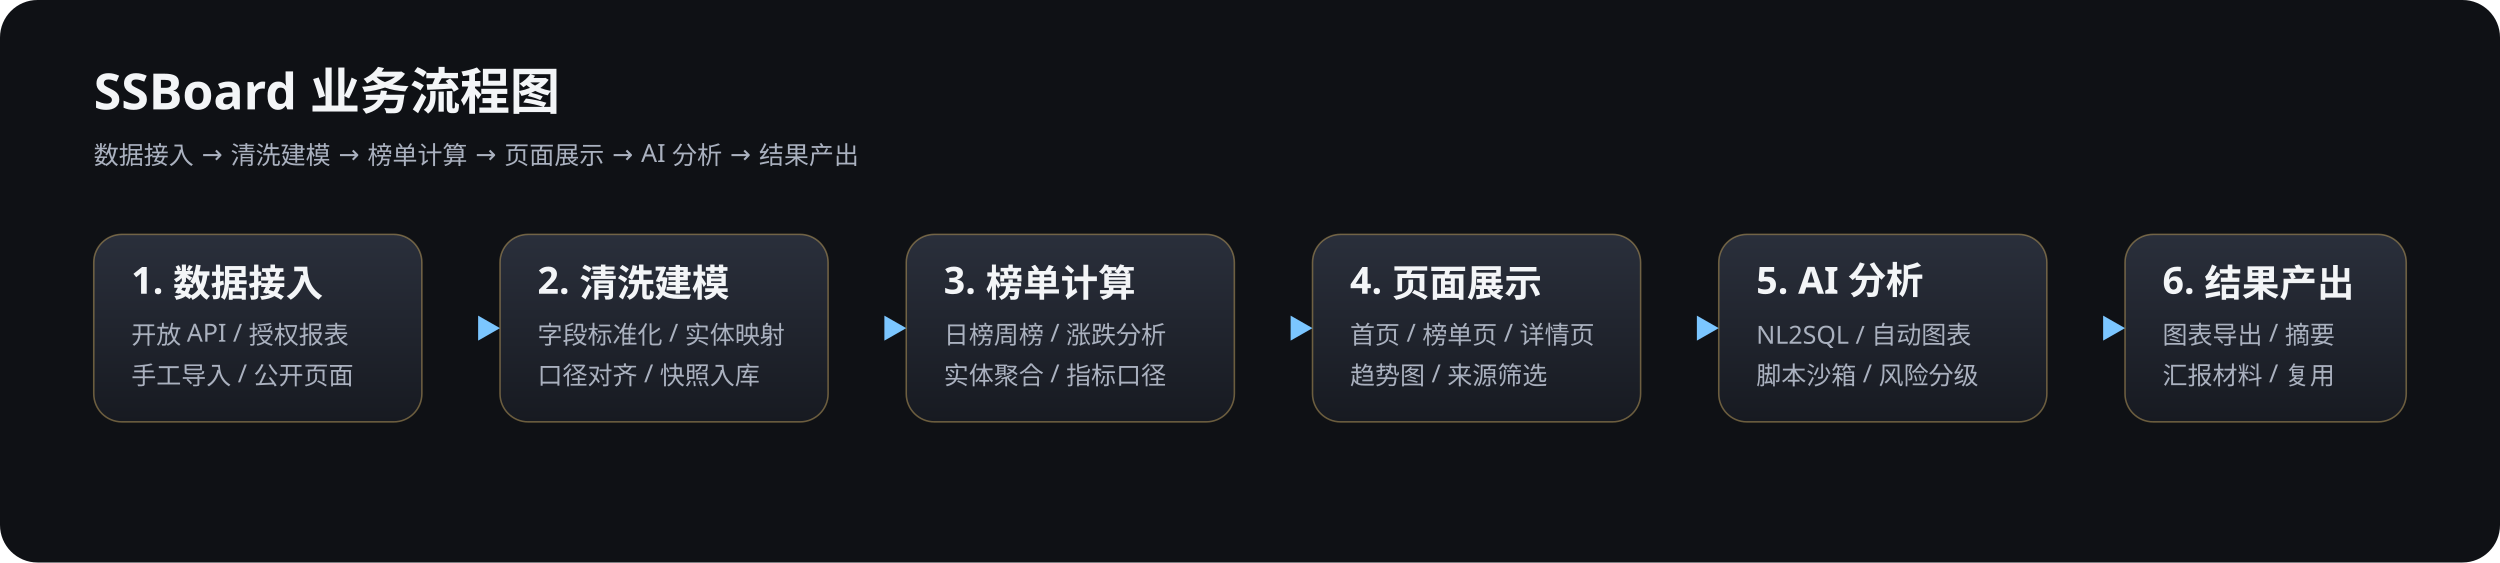
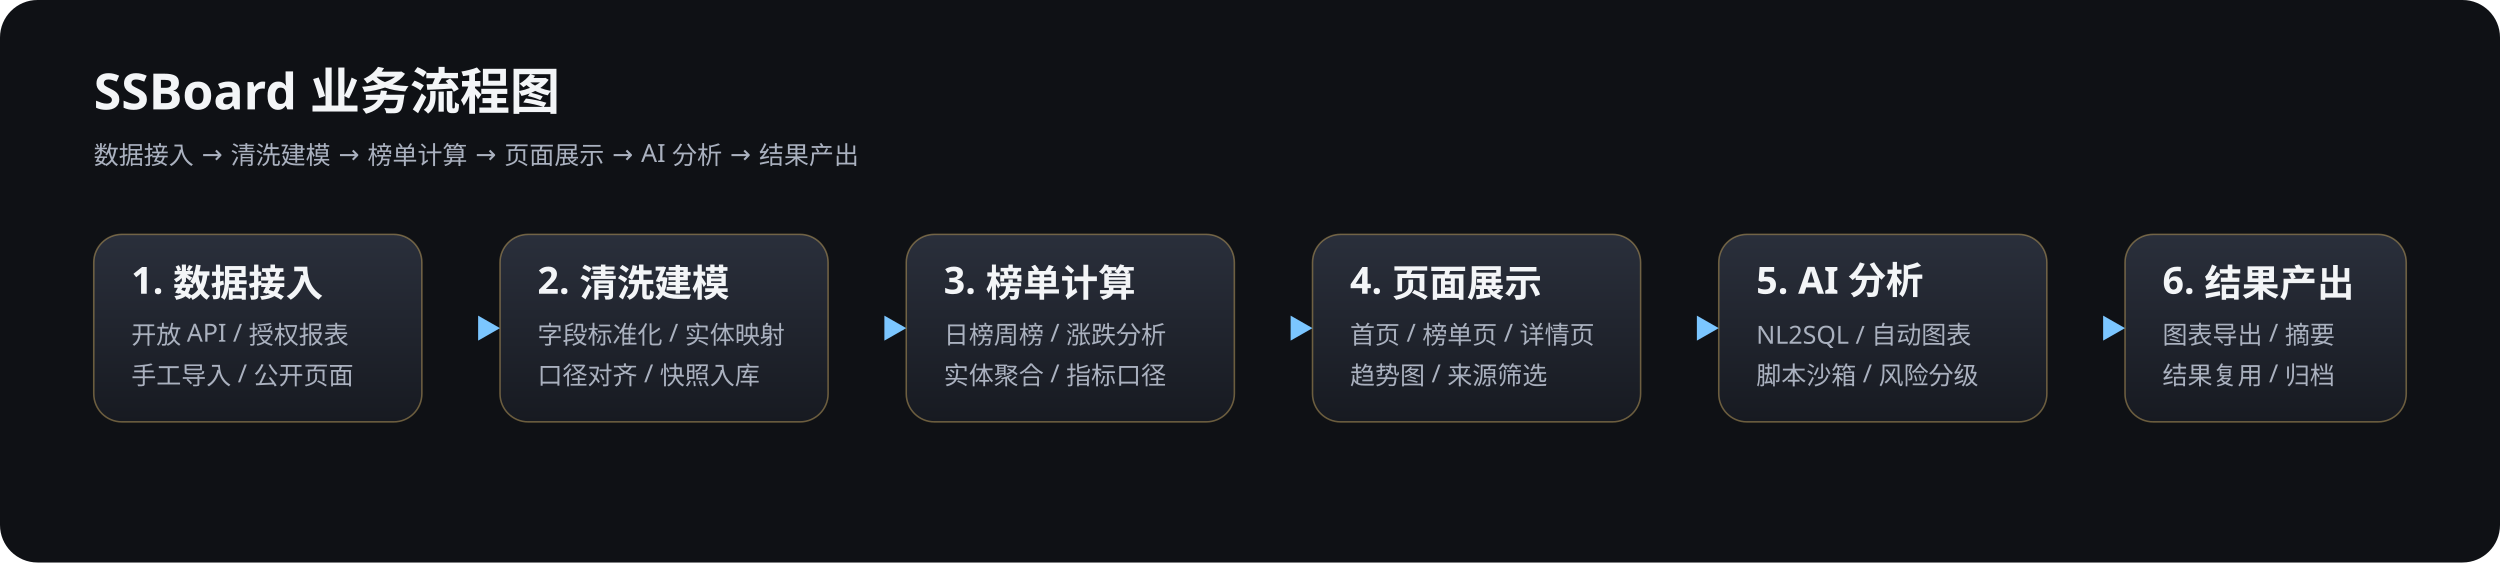
<svg xmlns="http://www.w3.org/2000/svg" width="1600" height="360" viewBox="0 0 1600 360" fill="none">
  <rect width="1600" height="360" rx="24" fill="#0F1115" />
  <text x="60" y="70" fill="#F3F5F7" font-size="32" font-family="PingFang SC, Microsoft YaHei, sans-serif" font-weight="700">SSBoard 业务流程图</text>
  <text x="60" y="105" fill="#AAB1BF" font-size="16" font-family="PingFang SC, Microsoft YaHei, sans-serif">数据接入 → 清洗建模 → 榜单计算 → 页面展示 → AI 分析 → 结果产出</text>
  <defs>
    <linearGradient id="panel" x1="0" y1="0" x2="0" y2="1">
      <stop stop-color="#2A2F3B" />
      <stop offset="1" stop-color="#171A21" />
    </linearGradient>
    <linearGradient id="line" x1="0" y1="0" x2="1" y2="0">
      <stop stop-color="#D7B46A" />
      <stop offset="1" stop-color="#7BC6FF" />
    </linearGradient>
  </defs>
  <g font-family="PingFang SC, Microsoft YaHei, sans-serif">
    <rect x="60" y="150" width="210" height="120" rx="18" fill="url(#panel)" stroke="#D7B46A" stroke-opacity="0.45" />
    <text x="84" y="188" fill="#F3F5F7" font-size="24" font-weight="700">1. 数据接入</text>
    <text x="84" y="220" fill="#AAB1BF" font-size="16">开放 API / 授权报表</text>
    <text x="84" y="246" fill="#AAB1BF" font-size="16">手工导入 / 公开页面</text>
    <rect x="320" y="150" width="210" height="120" rx="18" fill="url(#panel)" stroke="#D7B46A" stroke-opacity="0.45" />
    <text x="344" y="188" fill="#F3F5F7" font-size="24" font-weight="700">2. 清洗建模</text>
    <text x="344" y="220" fill="#AAB1BF" font-size="16">字段标准化 / 实体映射</text>
    <text x="344" y="246" fill="#AAB1BF" font-size="16">口径对齐 / 快照入库</text>
    <rect x="580" y="150" width="210" height="120" rx="18" fill="url(#panel)" stroke="#D7B46A" stroke-opacity="0.45" />
    <text x="604" y="188" fill="#F3F5F7" font-size="24" font-weight="700">3. 榜单计算</text>
    <text x="604" y="220" fill="#AAB1BF" font-size="16">日榜周榜 / 涨跌分析</text>
    <text x="604" y="246" fill="#AAB1BF" font-size="16">实体聚合 / 指标口径</text>
    <rect x="840" y="150" width="210" height="120" rx="18" fill="url(#panel)" stroke="#D7B46A" stroke-opacity="0.45" />
    <text x="864" y="188" fill="#F3F5F7" font-size="24" font-weight="700">4. 页面展示</text>
    <text x="864" y="220" fill="#AAB1BF" font-size="16">首页 / 榜单页 / 详情页</text>
    <text x="864" y="246" fill="#AAB1BF" font-size="16">趋势图 / 来源筛选</text>
    <rect x="1100" y="150" width="210" height="120" rx="18" fill="url(#panel)" stroke="#D7B46A" stroke-opacity="0.45" />
    <text x="1124" y="188" fill="#F3F5F7" font-size="24" font-weight="700">5. AI 分析</text>
    <text x="1124" y="220" fill="#AAB1BF" font-size="16">NL2SQL / 自动图表</text>
    <text x="1124" y="246" fill="#AAB1BF" font-size="16">脚本沙箱 / 风险分级</text>
    <rect x="1360" y="150" width="180" height="120" rx="18" fill="url(#panel)" stroke="#D7B46A" stroke-opacity="0.45" />
    <text x="1384" y="188" fill="#F3F5F7" font-size="24" font-weight="700">6. 结果产出</text>
    <text x="1384" y="220" fill="#AAB1BF" font-size="16">图表导出 / 摘要</text>
-     <text x="1384" y="246" fill="#AAB1BF" font-size="16">汇报材料 / 复用</text>
+     <text x="1384" y="246" fill="#AAB1BF" font-size="16">结果复用 / 归档</text>
  </g>
  <g stroke="url(#line)" stroke-width="4">
    <line x1="270" y1="210" x2="320" y2="210" />
    <line x1="530" y1="210" x2="580" y2="210" />
    <line x1="790" y1="210" x2="840" y2="210" />
    <line x1="1050" y1="210" x2="1100" y2="210" />
    <line x1="1310" y1="210" x2="1360" y2="210" />
  </g>
  <g fill="#7BC6FF">
    <path d="M320 210L306 202V218L320 210Z" />
    <path d="M580 210L566 202V218L580 210Z" />
    <path d="M840 210L826 202V218L840 210Z" />
    <path d="M1100 210L1086 202V218L1100 210Z" />
    <path d="M1360 210L1346 202V218L1360 210Z" />
  </g>
</svg>
